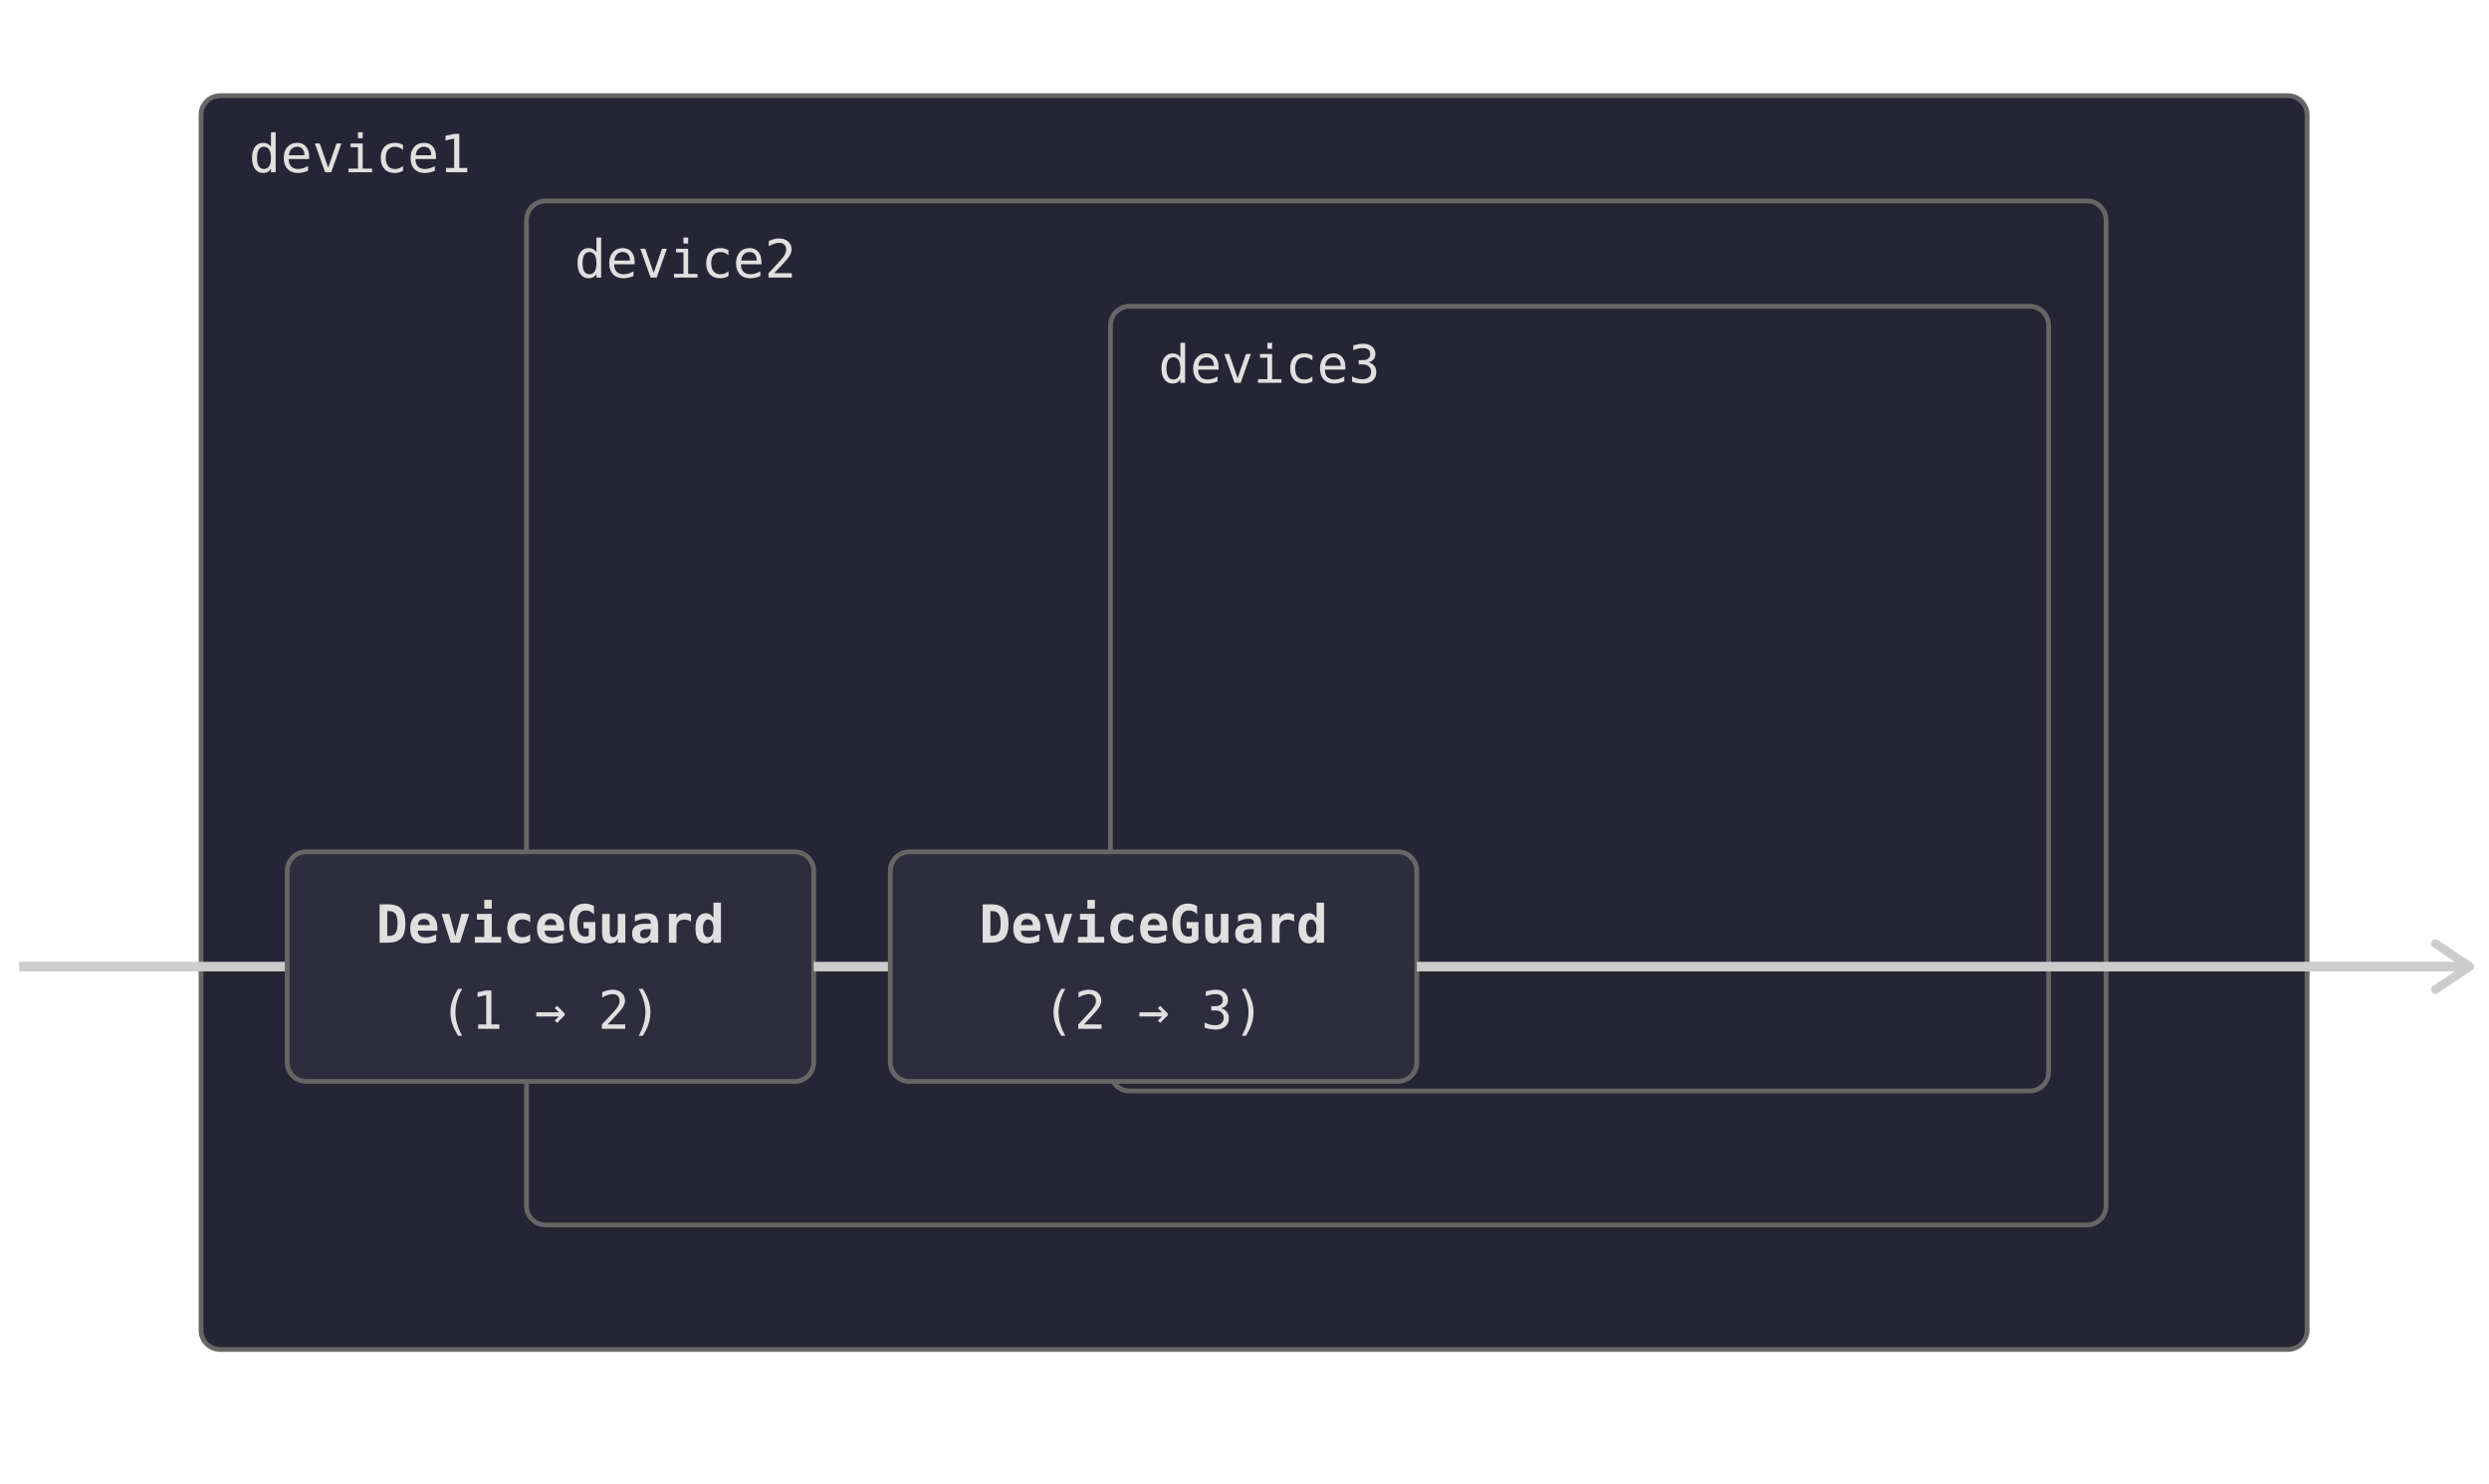
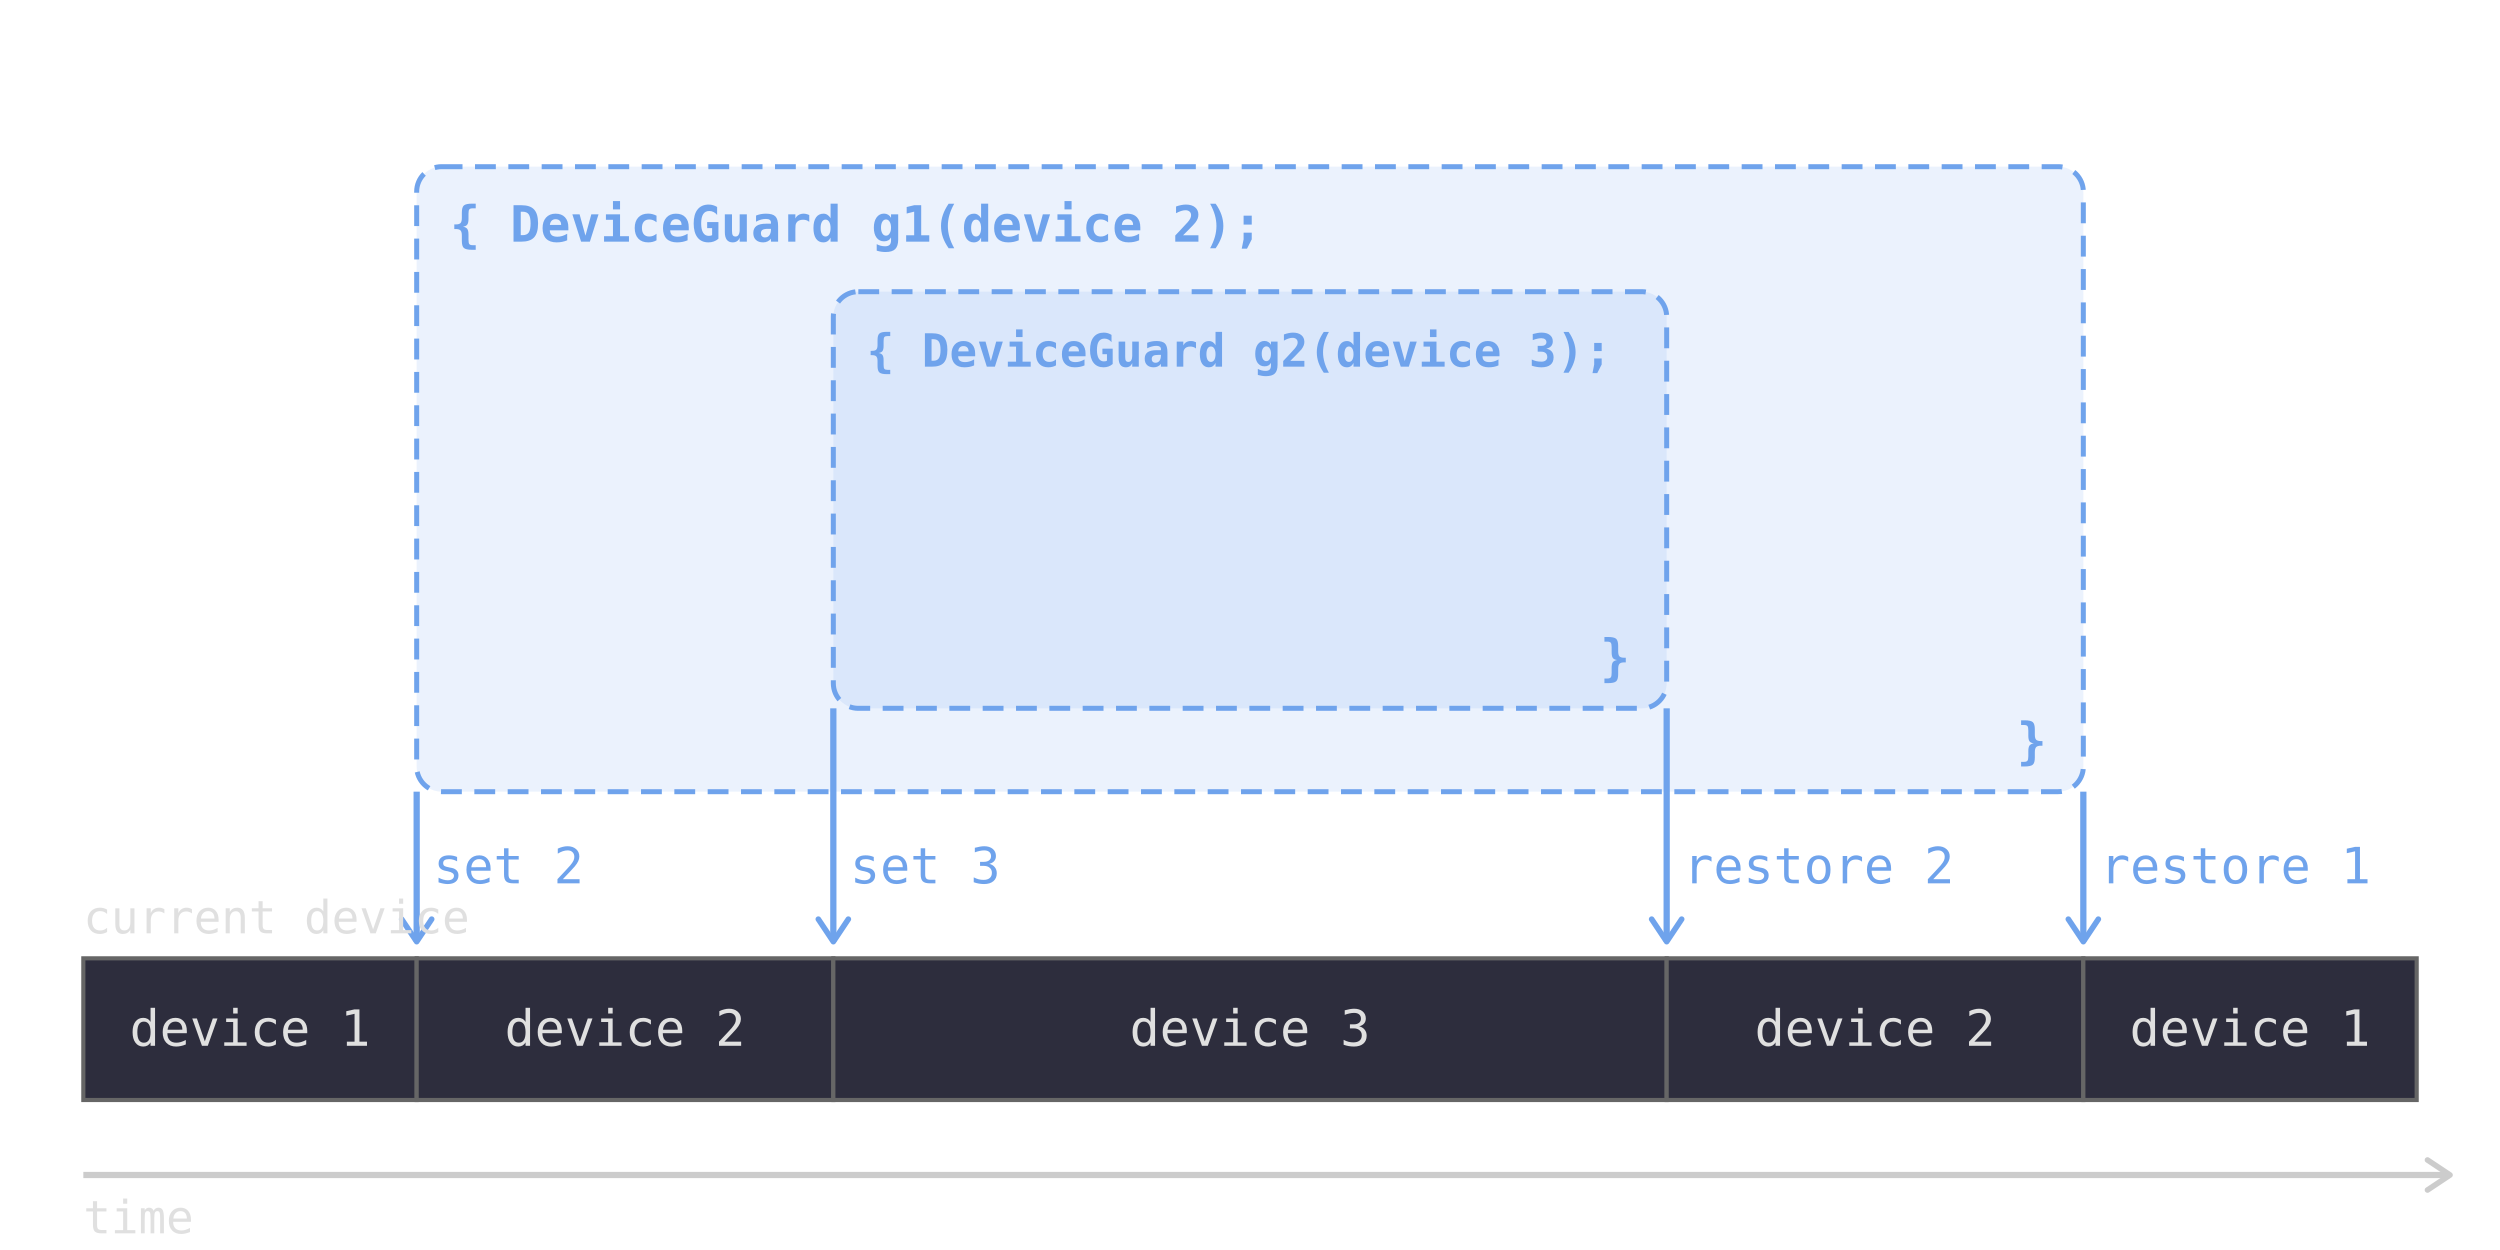
- <svg xmlns="http://www.w3.org/2000/svg" width="520" height="310" viewBox="0 0 520 310" style="background:#1a1a2e">
+ <svg xmlns="http://www.w3.org/2000/svg" width="600" height="300" viewBox="0 0 600 300" font-family="monospace" font-size="12">
  <defs>
-     <marker id="arr" viewBox="0 0 10 10" refX="8" refY="5" markerWidth="6" markerHeight="6" orient="auto-start-reverse">
+     <marker id="arr" viewBox="0 0 10 10" refX="8" refY="5" markerWidth="6" markerHeight="6" orient="auto">
      <path d="M2 1L8 5L2 9" fill="none" stroke="#ccc" stroke-width="1.5" stroke-linecap="round" stroke-linejoin="round" />
    </marker>
+     <marker id="arr-scope" viewBox="0 0 10 10" refX="8" refY="5" markerWidth="6" markerHeight="6" orient="auto">
+       <path d="M2 1L8 5L2 9" fill="none" stroke="#6fa3ec" stroke-width="1.5" stroke-linecap="round" stroke-linejoin="round" />
+     </marker>
  </defs>
-   <rect x="42" y="20" width="440" height="262" rx="4" fill="#252535" stroke="#666" stroke-width="1" />
-   <text x="52" y="36" font-family="monospace" font-size="11" fill="#e0e0e0">device1</text>
-   <rect x="110" y="42" width="330" height="214" rx="4" fill="#252535" stroke="#666" stroke-width="1" />
-   <text x="120" y="58" font-family="monospace" font-size="11" fill="#e0e0e0">device2</text>
-   <rect x="232" y="64" width="196" height="164" rx="4" fill="#252535" stroke="#666" stroke-width="1" />
-   <text x="242" y="80" font-family="monospace" font-size="11" fill="#e0e0e0">device3</text>
-   <line x1="4" y1="202" x2="60" y2="202" stroke="#ccc" stroke-width="2" />
-   <rect x="60" y="178" width="110" height="48" rx="4" fill="#2d2d3d" stroke="#666" stroke-width="1" />
-   <text x="115" y="197" text-anchor="middle" font-family="monospace" font-size="11" font-weight="600" fill="#e0e0e0">DeviceGuard</text>
-   <text x="115" y="215" text-anchor="middle" font-family="monospace" font-size="11" fill="#e0e0e0">(1 → 2)</text>
-   <line x1="170" y1="202" x2="186" y2="202" stroke="#ccc" stroke-width="2" />
-   <rect x="186" y="178" width="110" height="48" rx="4" fill="#2d2d3d" stroke="#666" stroke-width="1" />
-   <text x="241" y="197" text-anchor="middle" font-family="monospace" font-size="11" font-weight="600" fill="#e0e0e0">DeviceGuard</text>
-   <text x="241" y="215" text-anchor="middle" font-family="monospace" font-size="11" fill="#e0e0e0">(2 → 3)</text>
-   <line x1="296" y1="202" x2="516" y2="202" stroke="#ccc" stroke-width="2" marker-end="url(#arr)" />
+   <rect x="100" y="40" width="400" height="150" rx="6" fill="rgba(111,163,236,0.14)" stroke="#6fa3ec" stroke-width="1.2" stroke-dasharray="5 3" />
+   <text x="108" y="58" fill="#6fa3ec" font-weight="600">{ DeviceGuard g1(device 2);</text>
+   <text x="484" y="182" fill="#6fa3ec" font-weight="600">}</text>
+   <rect x="200" y="70" width="200" height="100" rx="6" fill="rgba(111,163,236,0.14)" stroke="#6fa3ec" stroke-width="1.2" stroke-dasharray="5 3" />
+   <text x="208" y="88" fill="#6fa3ec" font-weight="600" font-size="11">{ DeviceGuard g2(device 3);</text>
+   <text x="384" y="162" fill="#6fa3ec" font-weight="600">}</text>
+   <line x1="100" y1="190" x2="100" y2="226" stroke="#6fa3ec" stroke-width="1.5" marker-end="url(#arr-scope)" />
+   <text x="104" y="212" fill="#6fa3ec">set 2</text>
+   <line x1="200" y1="170" x2="200" y2="226" stroke="#6fa3ec" stroke-width="1.5" marker-end="url(#arr-scope)" />
+   <text x="204" y="212" fill="#6fa3ec">set 3</text>
+   <line x1="400" y1="170" x2="400" y2="226" stroke="#6fa3ec" stroke-width="1.5" marker-end="url(#arr-scope)" />
+   <text x="404" y="212" fill="#6fa3ec">restore 2</text>
+   <line x1="500" y1="190" x2="500" y2="226" stroke="#6fa3ec" stroke-width="1.5" marker-end="url(#arr-scope)" />
+   <text x="504" y="212" fill="#6fa3ec">restore 1</text>
+   <text x="20" y="224" fill="#e0e0e0" font-size="11">current device</text>
+   <rect x="20" y="230" width="80" height="34" fill="#2d2d3d" stroke="#666" />
+   <rect x="100" y="230" width="100" height="34" fill="#2d2d3d" stroke="#666" />
+   <rect x="200" y="230" width="200" height="34" fill="#2d2d3d" stroke="#666" />
+   <rect x="400" y="230" width="100" height="34" fill="#2d2d3d" stroke="#666" />
+   <rect x="500" y="230" width="80" height="34" fill="#2d2d3d" stroke="#666" />
+   <text x="60" y="251" text-anchor="middle" fill="#e0e0e0">device 1</text>
+   <text x="150" y="251" text-anchor="middle" fill="#e0e0e0">device 2</text>
+   <text x="300" y="251" text-anchor="middle" fill="#e0e0e0">device 3</text>
+   <text x="450" y="251" text-anchor="middle" fill="#e0e0e0">device 2</text>
+   <text x="540" y="251" text-anchor="middle" fill="#e0e0e0">device 1</text>
+   <line x1="20" y1="282" x2="588" y2="282" stroke="#ccc" stroke-width="1.5" marker-end="url(#arr)" />
+   <text x="20" y="296" fill="#e0e0e0" font-size="11">time</text>
</svg>
